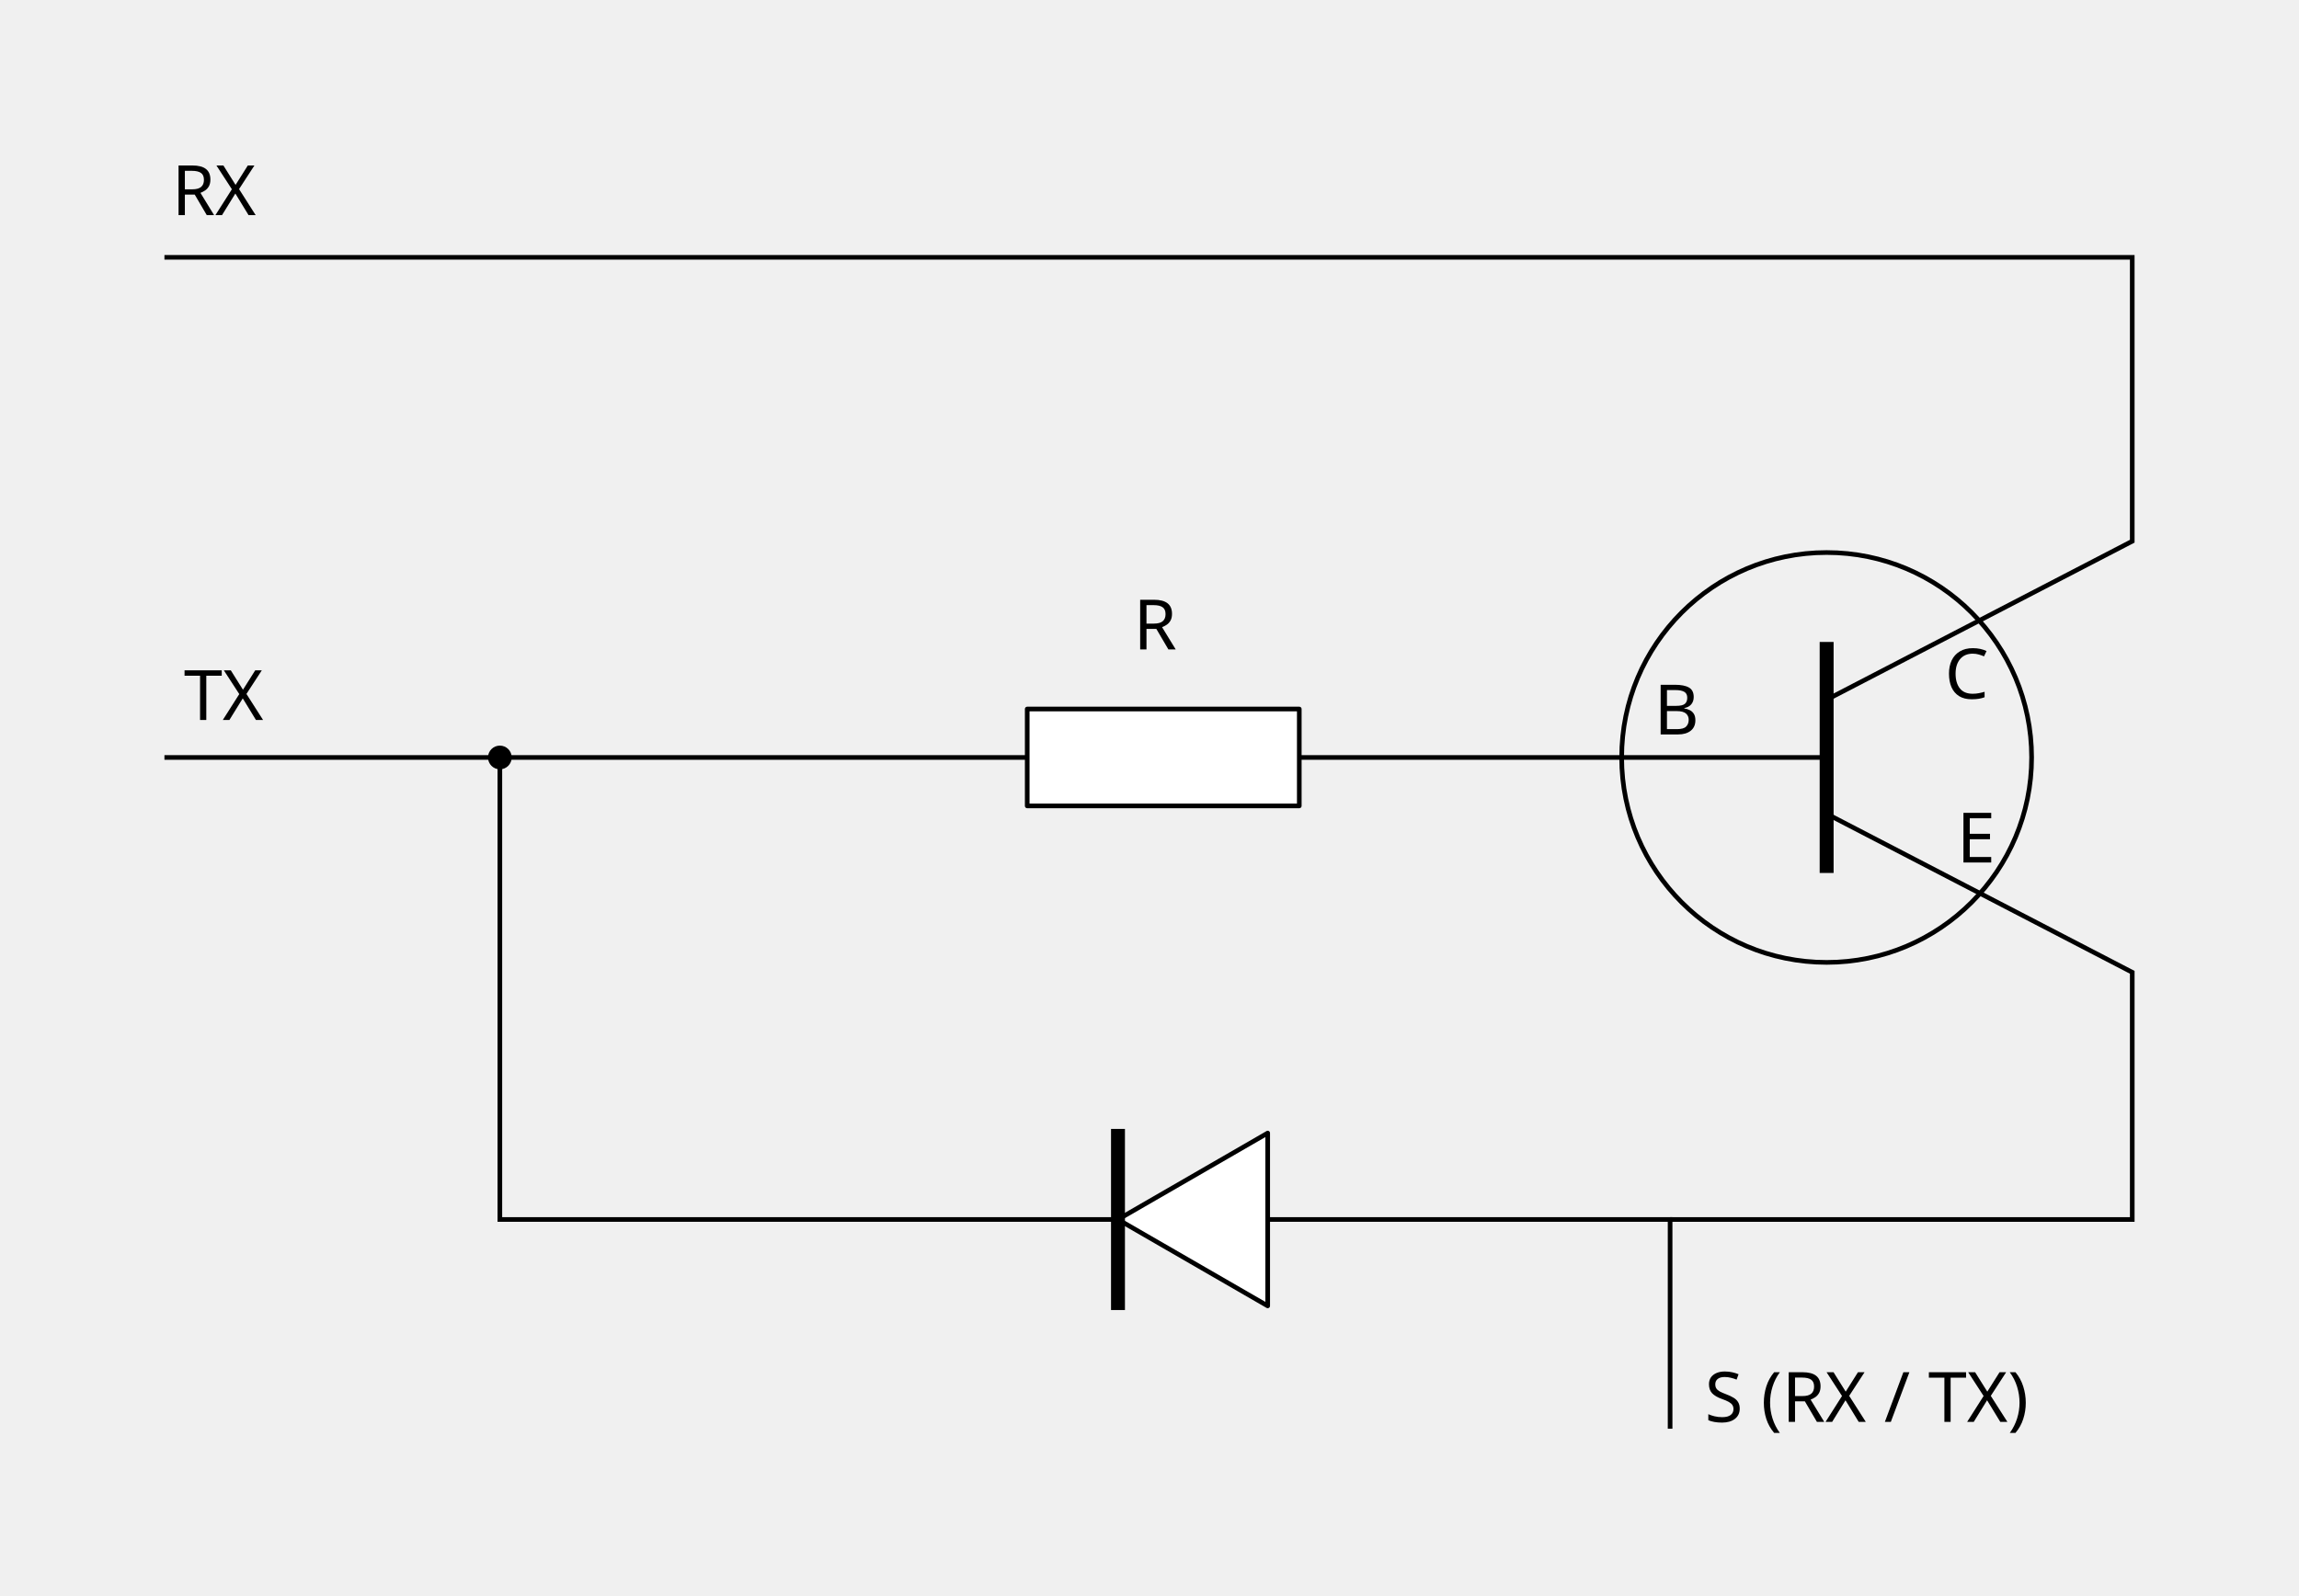
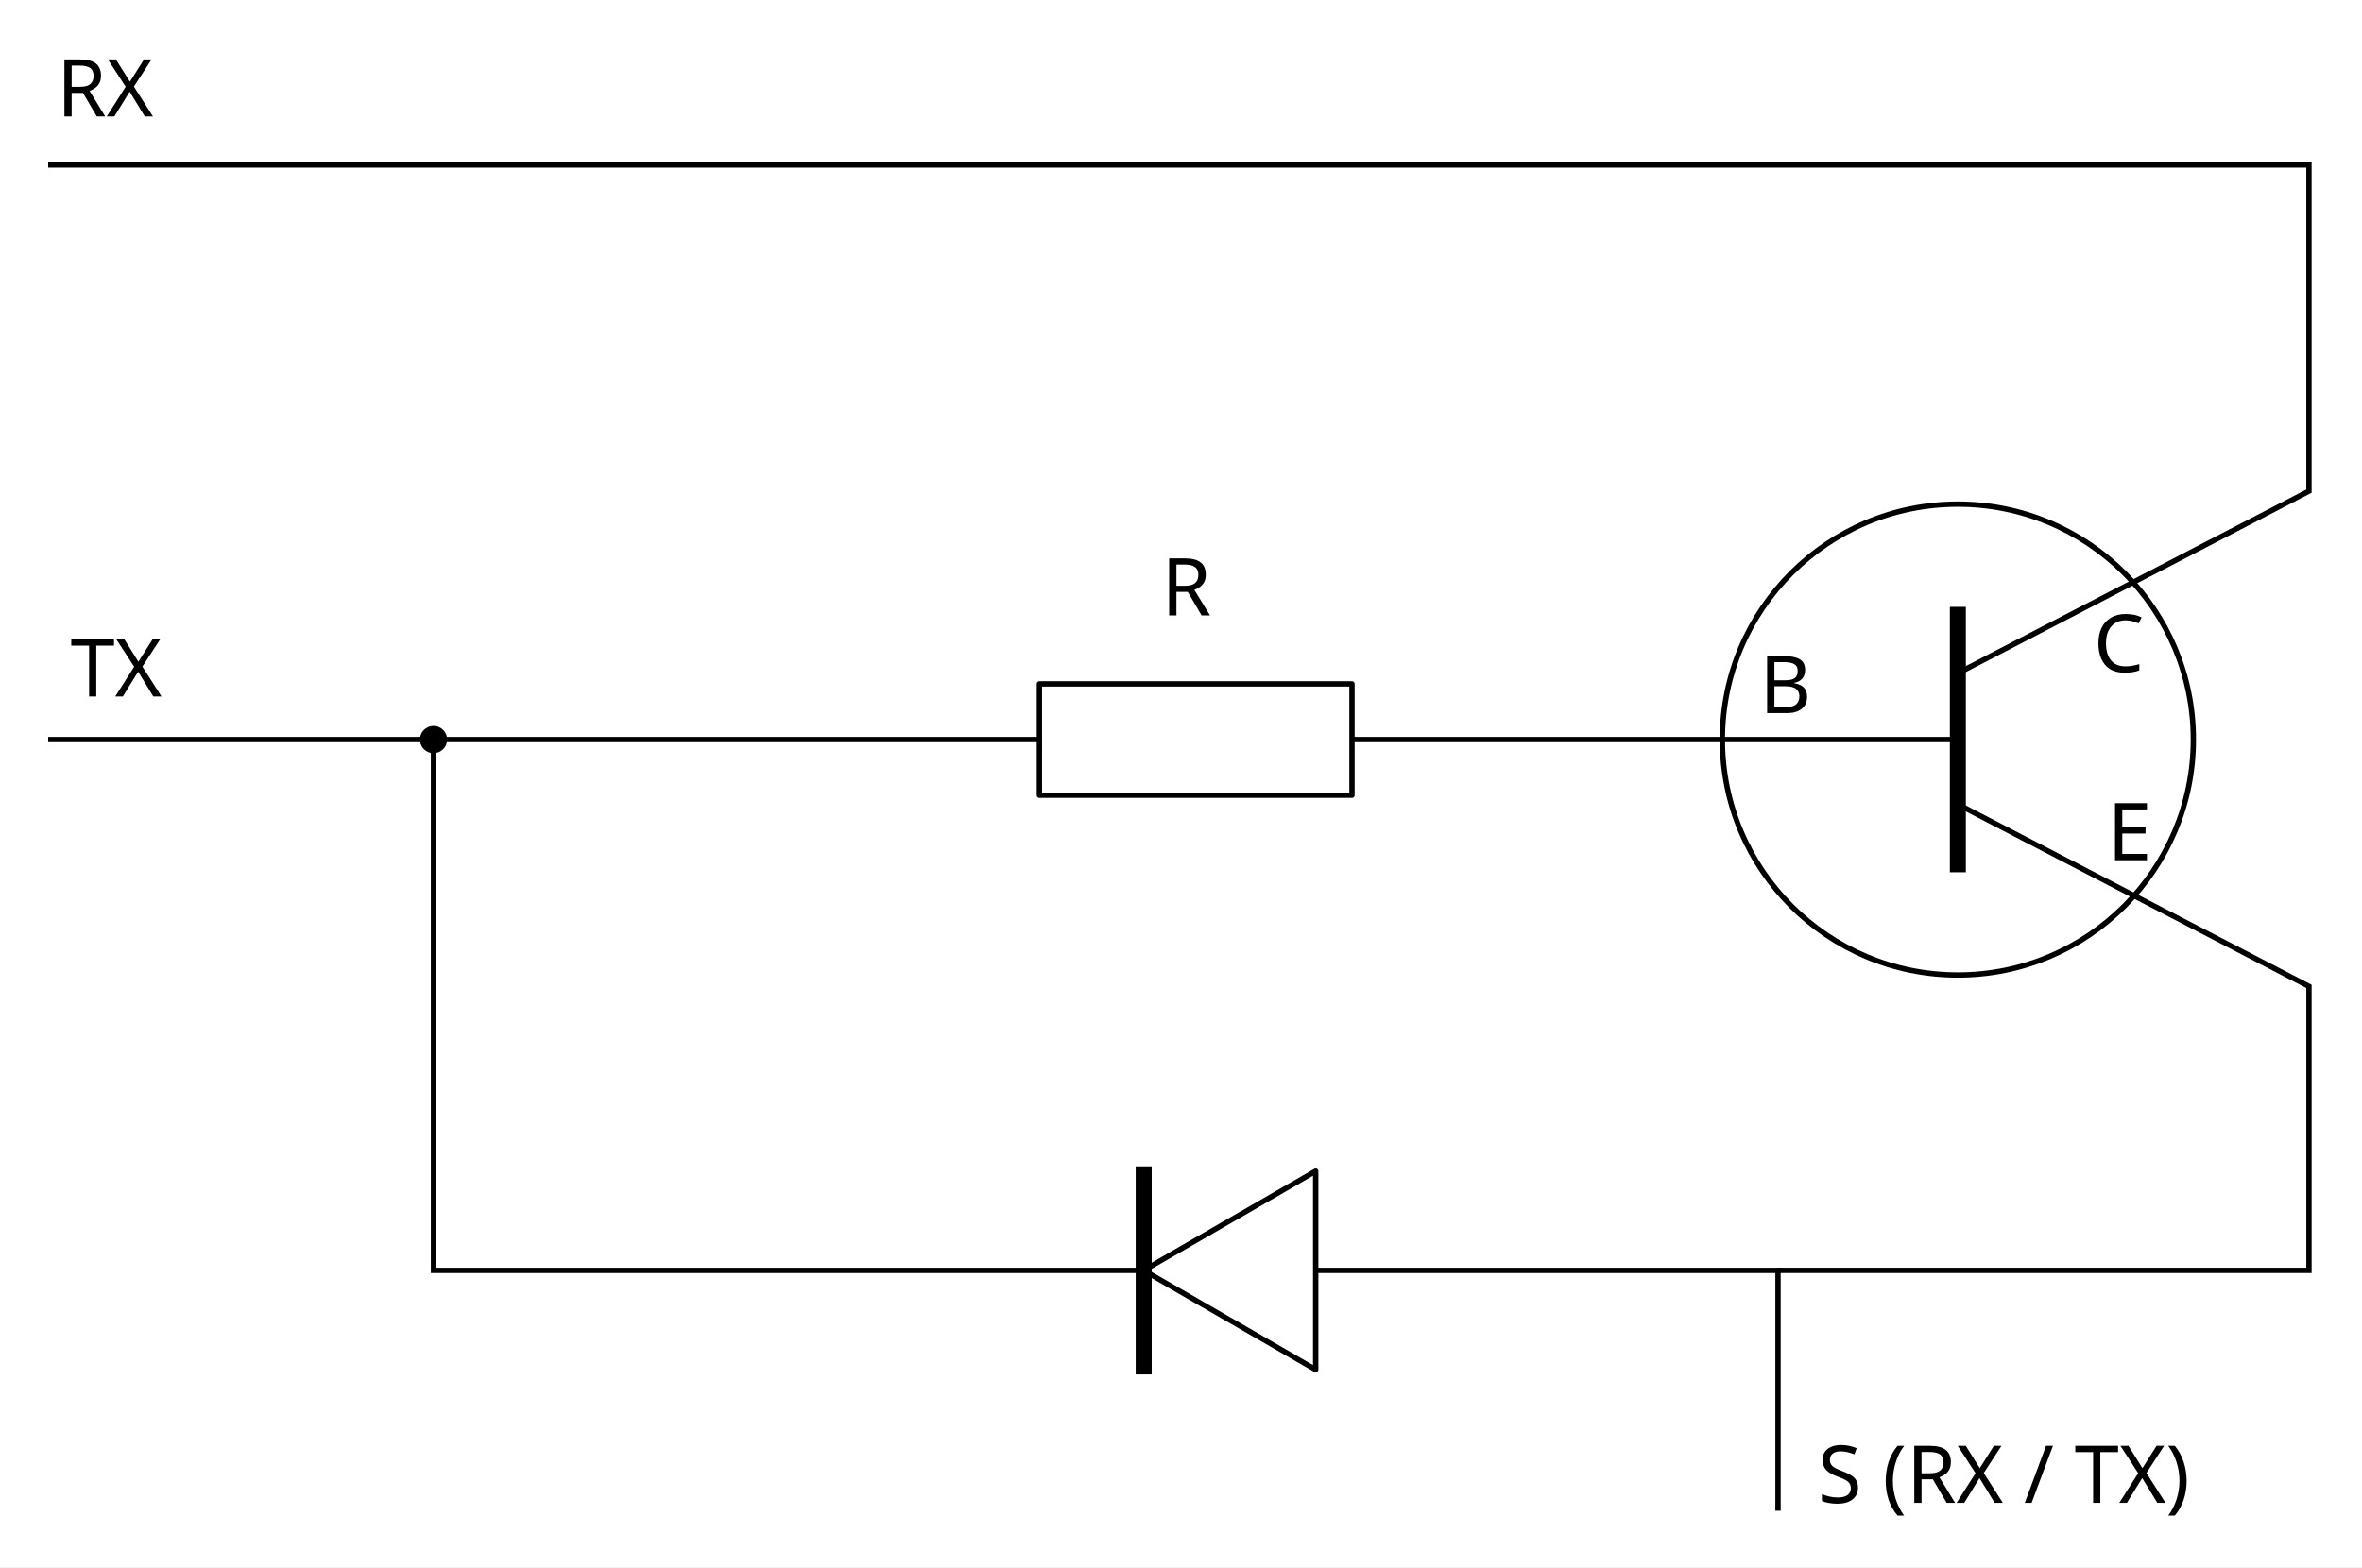
- <svg xmlns="http://www.w3.org/2000/svg" width="139.814mm" height="97.053mm" viewBox="0 0 495.404 343.89" id="svg2" version="1.1">
+ <svg xmlns="http://www.w3.org/2000/svg" width="125.032mm" height="82.986mm" viewBox="0 0 443.025 294.044" id="svg2" version="1.1">
  <defs id="defs4" />
-   <g id="layer1" transform="translate(-107.5192,-183.9715)">
+   <g id="layer1" transform="translate(-133.9133,-208.4904)">
+     <rect style="color:#000000;display:inline;overflow:visible;visibility:visible;opacity:1;fill:#ffffff;fill-opacity:1;stroke:none;stroke-width:1;stroke-linecap:round;stroke-linejoin:round;stroke-miterlimit:4;stroke-dasharray:none;stroke-dashoffset:0;stroke-opacity:1;marker:none;enable-background:accumulate" id="rect4317" width="443.025" height="294.044" x="133.913" y="208.49" />
    <path style="fill:none;fill-rule:evenodd;stroke:#000000;stroke-width:1px;stroke-linecap:butt;stroke-linejoin:miter;stroke-opacity:1" d="m 142.952,347.238 72.279,0 0,99.585 252.174,0 0,45.102" id="path3340" />
    <path style="fill:none;fill-rule:evenodd;stroke:#000000;stroke-width:1px;stroke-linecap:butt;stroke-linejoin:miter;stroke-opacity:1" d="m 215.232,347.238 285.905,0" id="path3342" />
    <path style="fill:none;fill-rule:evenodd;stroke:#000000;stroke-width:1px;stroke-linecap:butt;stroke-linejoin:miter;stroke-opacity:1" d="m 142.952,239.436 424.038,0 0,61.191 -65.854,34.166" id="path3346" />
    <path style="fill:none;fill-rule:evenodd;stroke:#000000;stroke-width:3;stroke-linecap:butt;stroke-linejoin:miter;stroke-miterlimit:4;stroke-dasharray:none;stroke-opacity:1" d="m 501.136,372.134 0,-49.792" id="path3363" />
    <path style="fill:none;fill-rule:evenodd;stroke:#000000;stroke-width:1px;stroke-linecap:butt;stroke-linejoin:miter;stroke-opacity:1" d="m 467.406,446.823 99.585,0 0,-53.276 -65.854,-34.166" id="path3346-0" />
    <circle style="color:#000000;display:inline;overflow:visible;visibility:visible;opacity:1;fill:none;fill-opacity:1;stroke:#000000;stroke-width:1;stroke-linecap:round;stroke-linejoin:round;stroke-miterlimit:4;stroke-dasharray:none;stroke-dashoffset:0;stroke-opacity:1;marker:none;enable-background:accumulate" id="path4180" cx="501.136" cy="347.238" r="44.171" />
    <rect style="color:#000000;display:inline;overflow:visible;visibility:visible;opacity:1;fill:#ffffff;fill-opacity:1;stroke:#000000;stroke-width:1;stroke-linecap:round;stroke-linejoin:round;stroke-miterlimit:4;stroke-dasharray:none;stroke-dashoffset:0;stroke-opacity:1;marker:none;enable-background:accumulate" id="rect4182" width="58.626" height="20.881" x="328.871" y="336.798" />
    <text id="text4273" y="230.34" x="144.544" style="font-style:normal;font-variant:normal;font-weight:normal;font-stretch:normal;font-size:15px;line-height:125%;font-family:Sans;-inkscape-font-specification:'Sans, Normal';text-align:start;letter-spacing:0px;word-spacing:0px;writing-mode:lr-tb;text-anchor:start;fill:#000000;fill-opacity:1;stroke:none;stroke-width:1px;stroke-linecap:butt;stroke-linejoin:miter;stroke-opacity:1" xml:space="preserve">
      <tspan id="tspan4281" x="144.544" y="230.34">RX</tspan>
    </text>
    <text id="text4277" y="339.156" x="147.129" style="font-style:normal;font-variant:normal;font-weight:normal;font-stretch:normal;font-size:15px;line-height:125%;font-family:Sans;-inkscape-font-specification:'Sans, Normal';text-align:start;letter-spacing:0px;word-spacing:0px;writing-mode:lr-tb;text-anchor:start;fill:#000000;fill-opacity:1;stroke:none;stroke-width:1px;stroke-linecap:butt;stroke-linejoin:miter;stroke-opacity:1" xml:space="preserve">
      <tspan id="tspan4283" x="147.129" y="339.156">TX</tspan>
    </text>
    <text xml:space="preserve" style="font-style:normal;font-variant:normal;font-weight:normal;font-stretch:normal;font-size:15px;line-height:125%;font-family:Sans;-inkscape-font-specification:'Sans, Normal';text-align:start;letter-spacing:0px;word-spacing:0px;writing-mode:lr-tb;text-anchor:start;fill:#000000;fill-opacity:1;stroke:none;stroke-width:1px;stroke-linecap:butt;stroke-linejoin:miter;stroke-opacity:1" x="351.759" y="323.948" id="text4203">
      <tspan id="tspan4205" x="351.759" y="323.948">R</tspan>
    </text>
    <text xml:space="preserve" style="font-style:normal;font-variant:normal;font-weight:normal;font-stretch:normal;font-size:15px;line-height:125%;font-family:Sans;-inkscape-font-specification:'Sans, Normal';text-align:start;letter-spacing:0px;word-spacing:0px;writing-mode:lr-tb;text-anchor:start;fill:#000000;fill-opacity:1;stroke:none;stroke-width:1px;stroke-linecap:butt;stroke-linejoin:miter;stroke-opacity:1" x="463.914" y="342.275" id="text4203-3">
      <tspan id="tspan4225" x="463.914" y="342.275">B</tspan>
    </text>
    <text id="text4247" y="334.538" x="526.578" style="font-style:normal;font-variant:normal;font-weight:normal;font-stretch:normal;font-size:15px;line-height:125%;font-family:Sans;-inkscape-font-specification:'Sans, Normal';text-align:start;letter-spacing:0px;word-spacing:0px;writing-mode:lr-tb;text-anchor:start;fill:#000000;fill-opacity:1;stroke:none;stroke-width:1px;stroke-linecap:butt;stroke-linejoin:miter;stroke-opacity:1" xml:space="preserve">
      <tspan y="334.538" x="526.578" id="tspan4249">C</tspan>
    </text>
    <text xml:space="preserve" style="font-style:normal;font-variant:normal;font-weight:normal;font-stretch:normal;font-size:15px;line-height:125%;font-family:Sans;-inkscape-font-specification:'Sans, Normal';text-align:start;letter-spacing:0px;word-spacing:0px;writing-mode:lr-tb;text-anchor:start;fill:#000000;fill-opacity:1;stroke:none;stroke-width:1px;stroke-linecap:butt;stroke-linejoin:miter;stroke-opacity:1" x="529.163" y="369.879" id="text4203-3-3">
      <tspan id="tspan4251" x="529.163" y="369.879">E</tspan>
    </text>
    <text xml:space="preserve" style="font-style:normal;font-variant:normal;font-weight:normal;font-stretch:normal;font-size:15px;line-height:125%;font-family:Sans;-inkscape-font-specification:'Sans, Normal';text-align:start;letter-spacing:0px;word-spacing:0px;writing-mode:lr-tb;text-anchor:start;fill:#000000;fill-opacity:1;stroke:none;stroke-width:1px;stroke-linecap:butt;stroke-linejoin:miter;stroke-opacity:1" x="474.874" y="490.451" id="text4203-3-0">
      <tspan id="tspan4271" x="474.874" y="490.451">S (RX / TX)</tspan>
    </text>
    <path style="color:#000000;display:inline;overflow:visible;visibility:visible;opacity:1;fill:#ffffff;fill-opacity:1;stroke:#000000;stroke-width:1;stroke-linecap:round;stroke-linejoin:round;stroke-miterlimit:4;stroke-dasharray:none;stroke-dashoffset:0;stroke-opacity:1;marker:none;enable-background:accumulate" id="path4287" d="m -348.43,446.823 -32.261,18.626 0,-37.252 z" transform="scale(-1,1)" />
    <path style="fill:none;fill-rule:evenodd;stroke:#000000;stroke-width:3;stroke-linecap:butt;stroke-linejoin:miter;stroke-miterlimit:4;stroke-dasharray:none;stroke-opacity:1" d="m 348.43,466.342 0,-39.039" id="path3363-6" />
    <circle style="color:#000000;display:inline;overflow:visible;visibility:visible;opacity:1;fill:#000000;fill-opacity:1;stroke:none;stroke-width:1;stroke-linecap:round;stroke-linejoin:round;stroke-miterlimit:4;stroke-dasharray:none;stroke-dashoffset:0;stroke-opacity:1;marker:none;enable-background:accumulate" id="path4309" cx="215.232" cy="347.238" r="2.555" />
  </g>
</svg>
